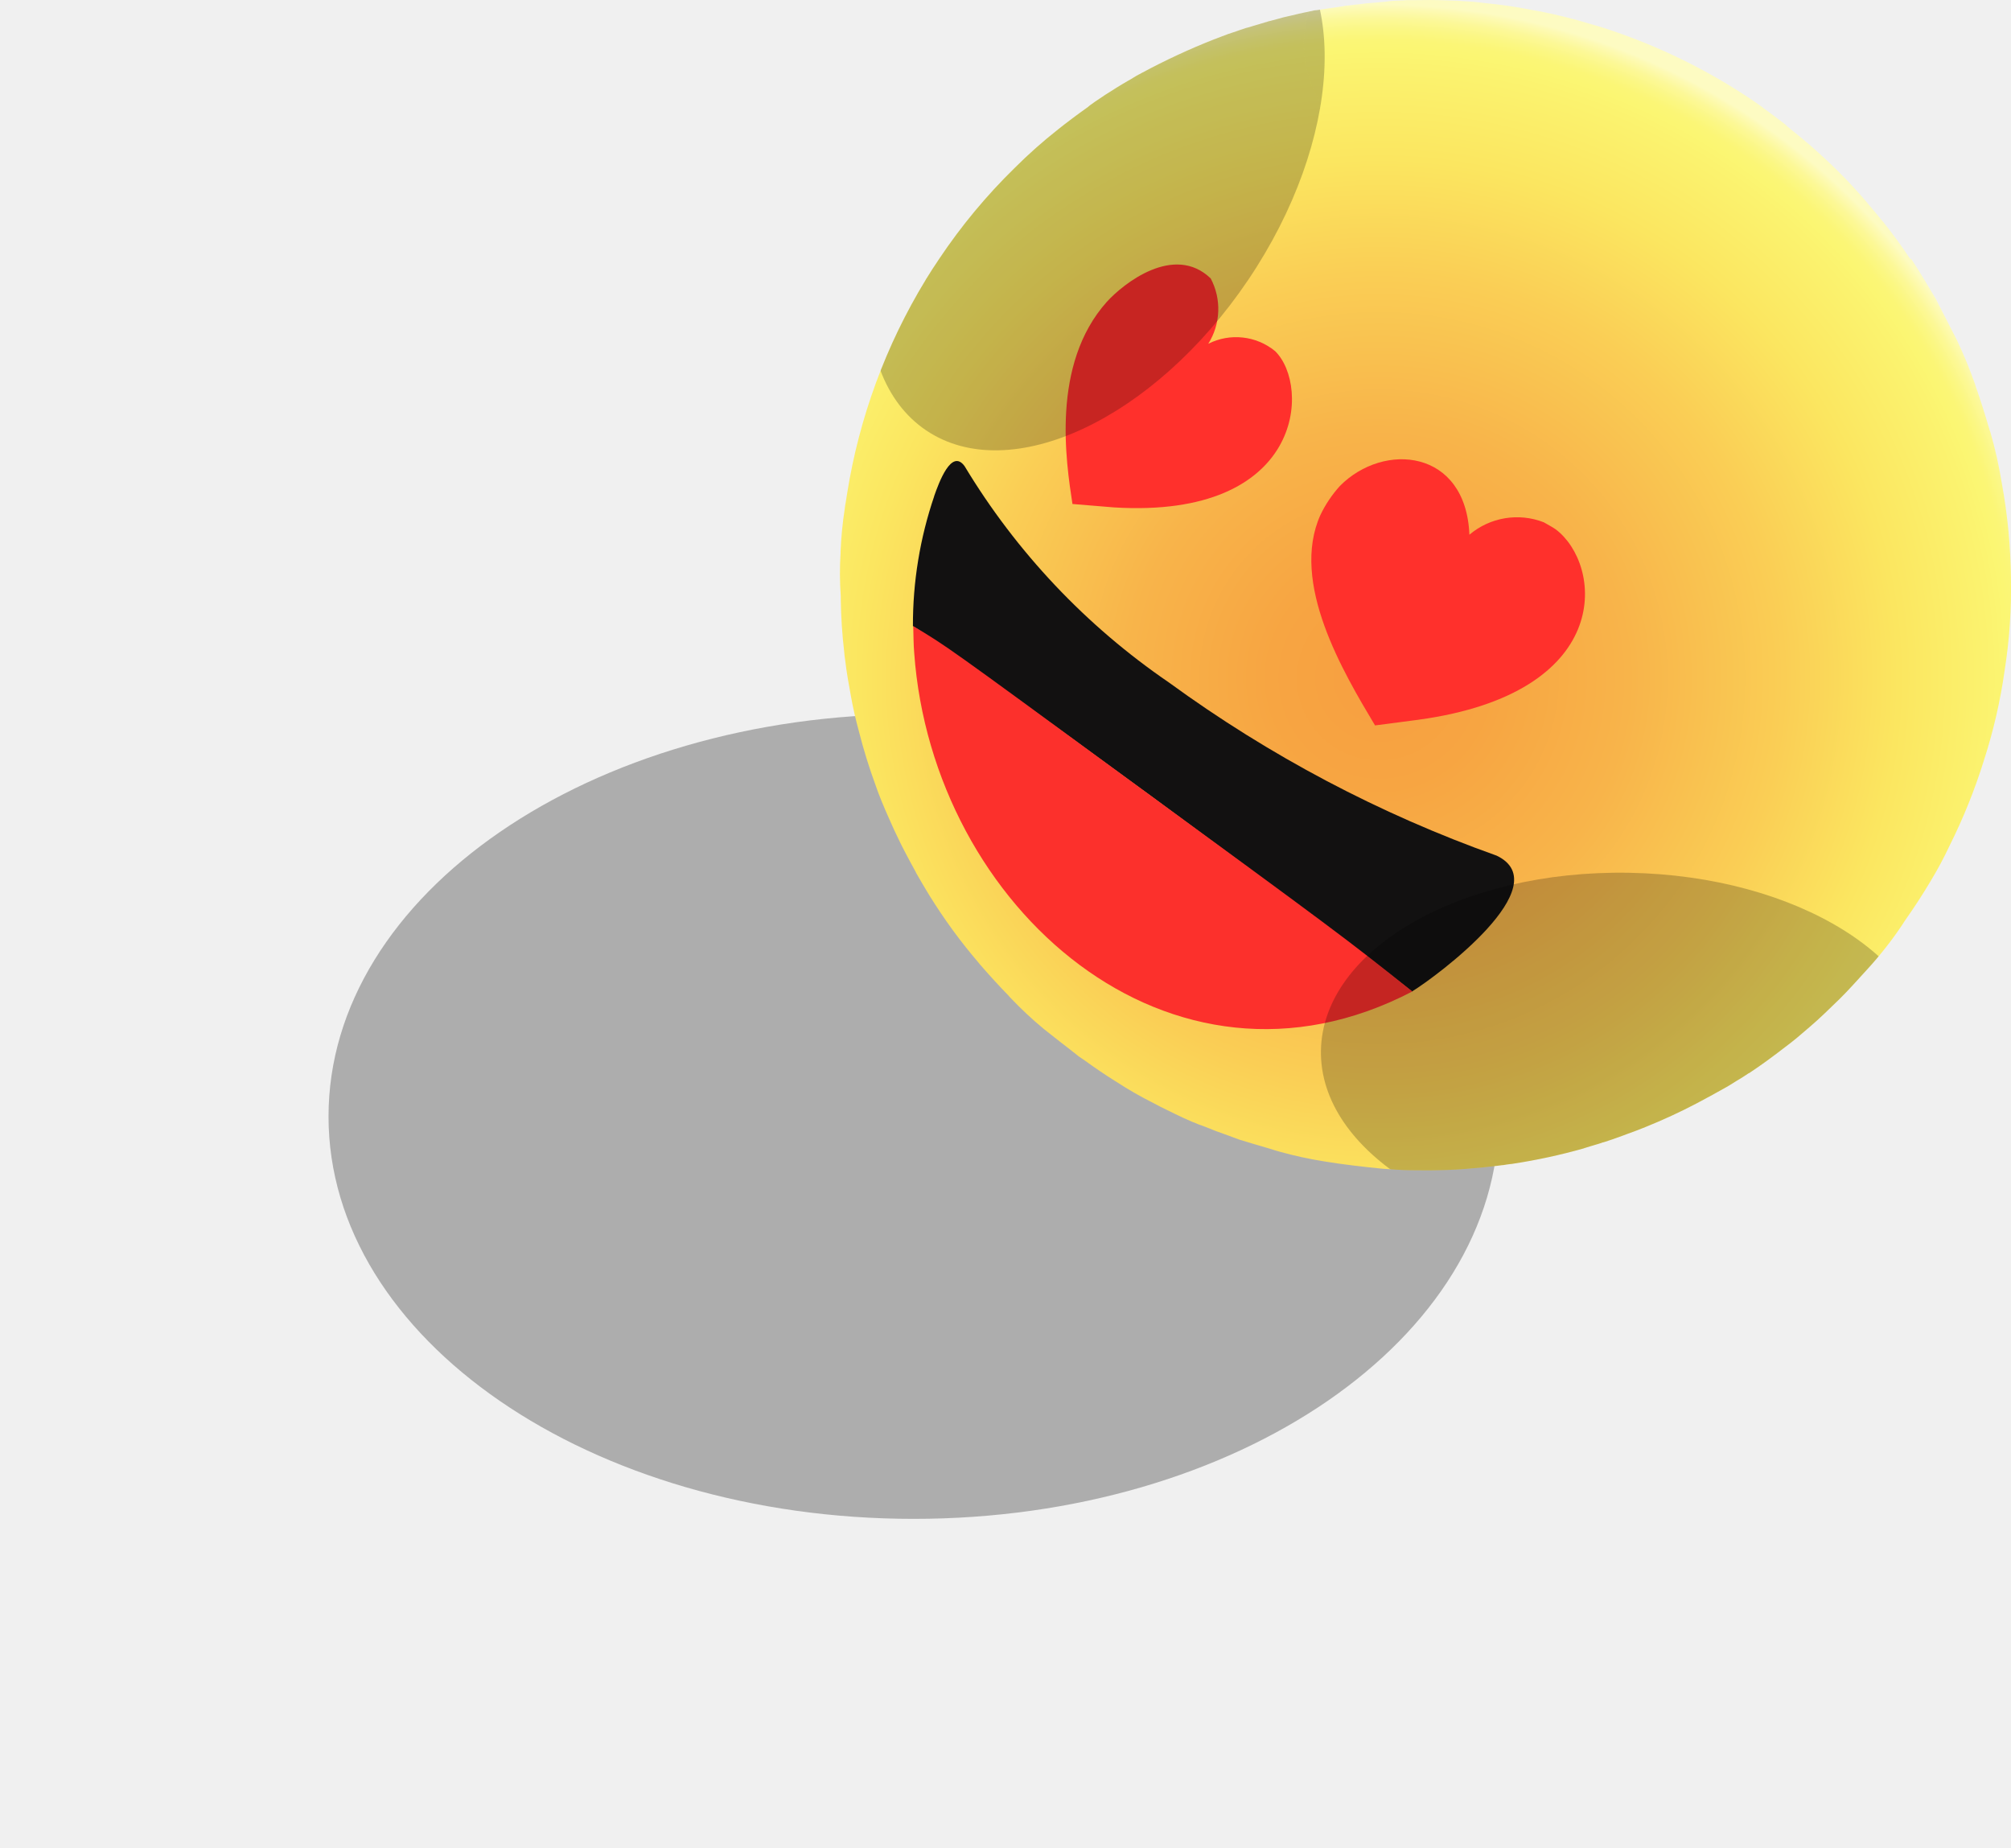
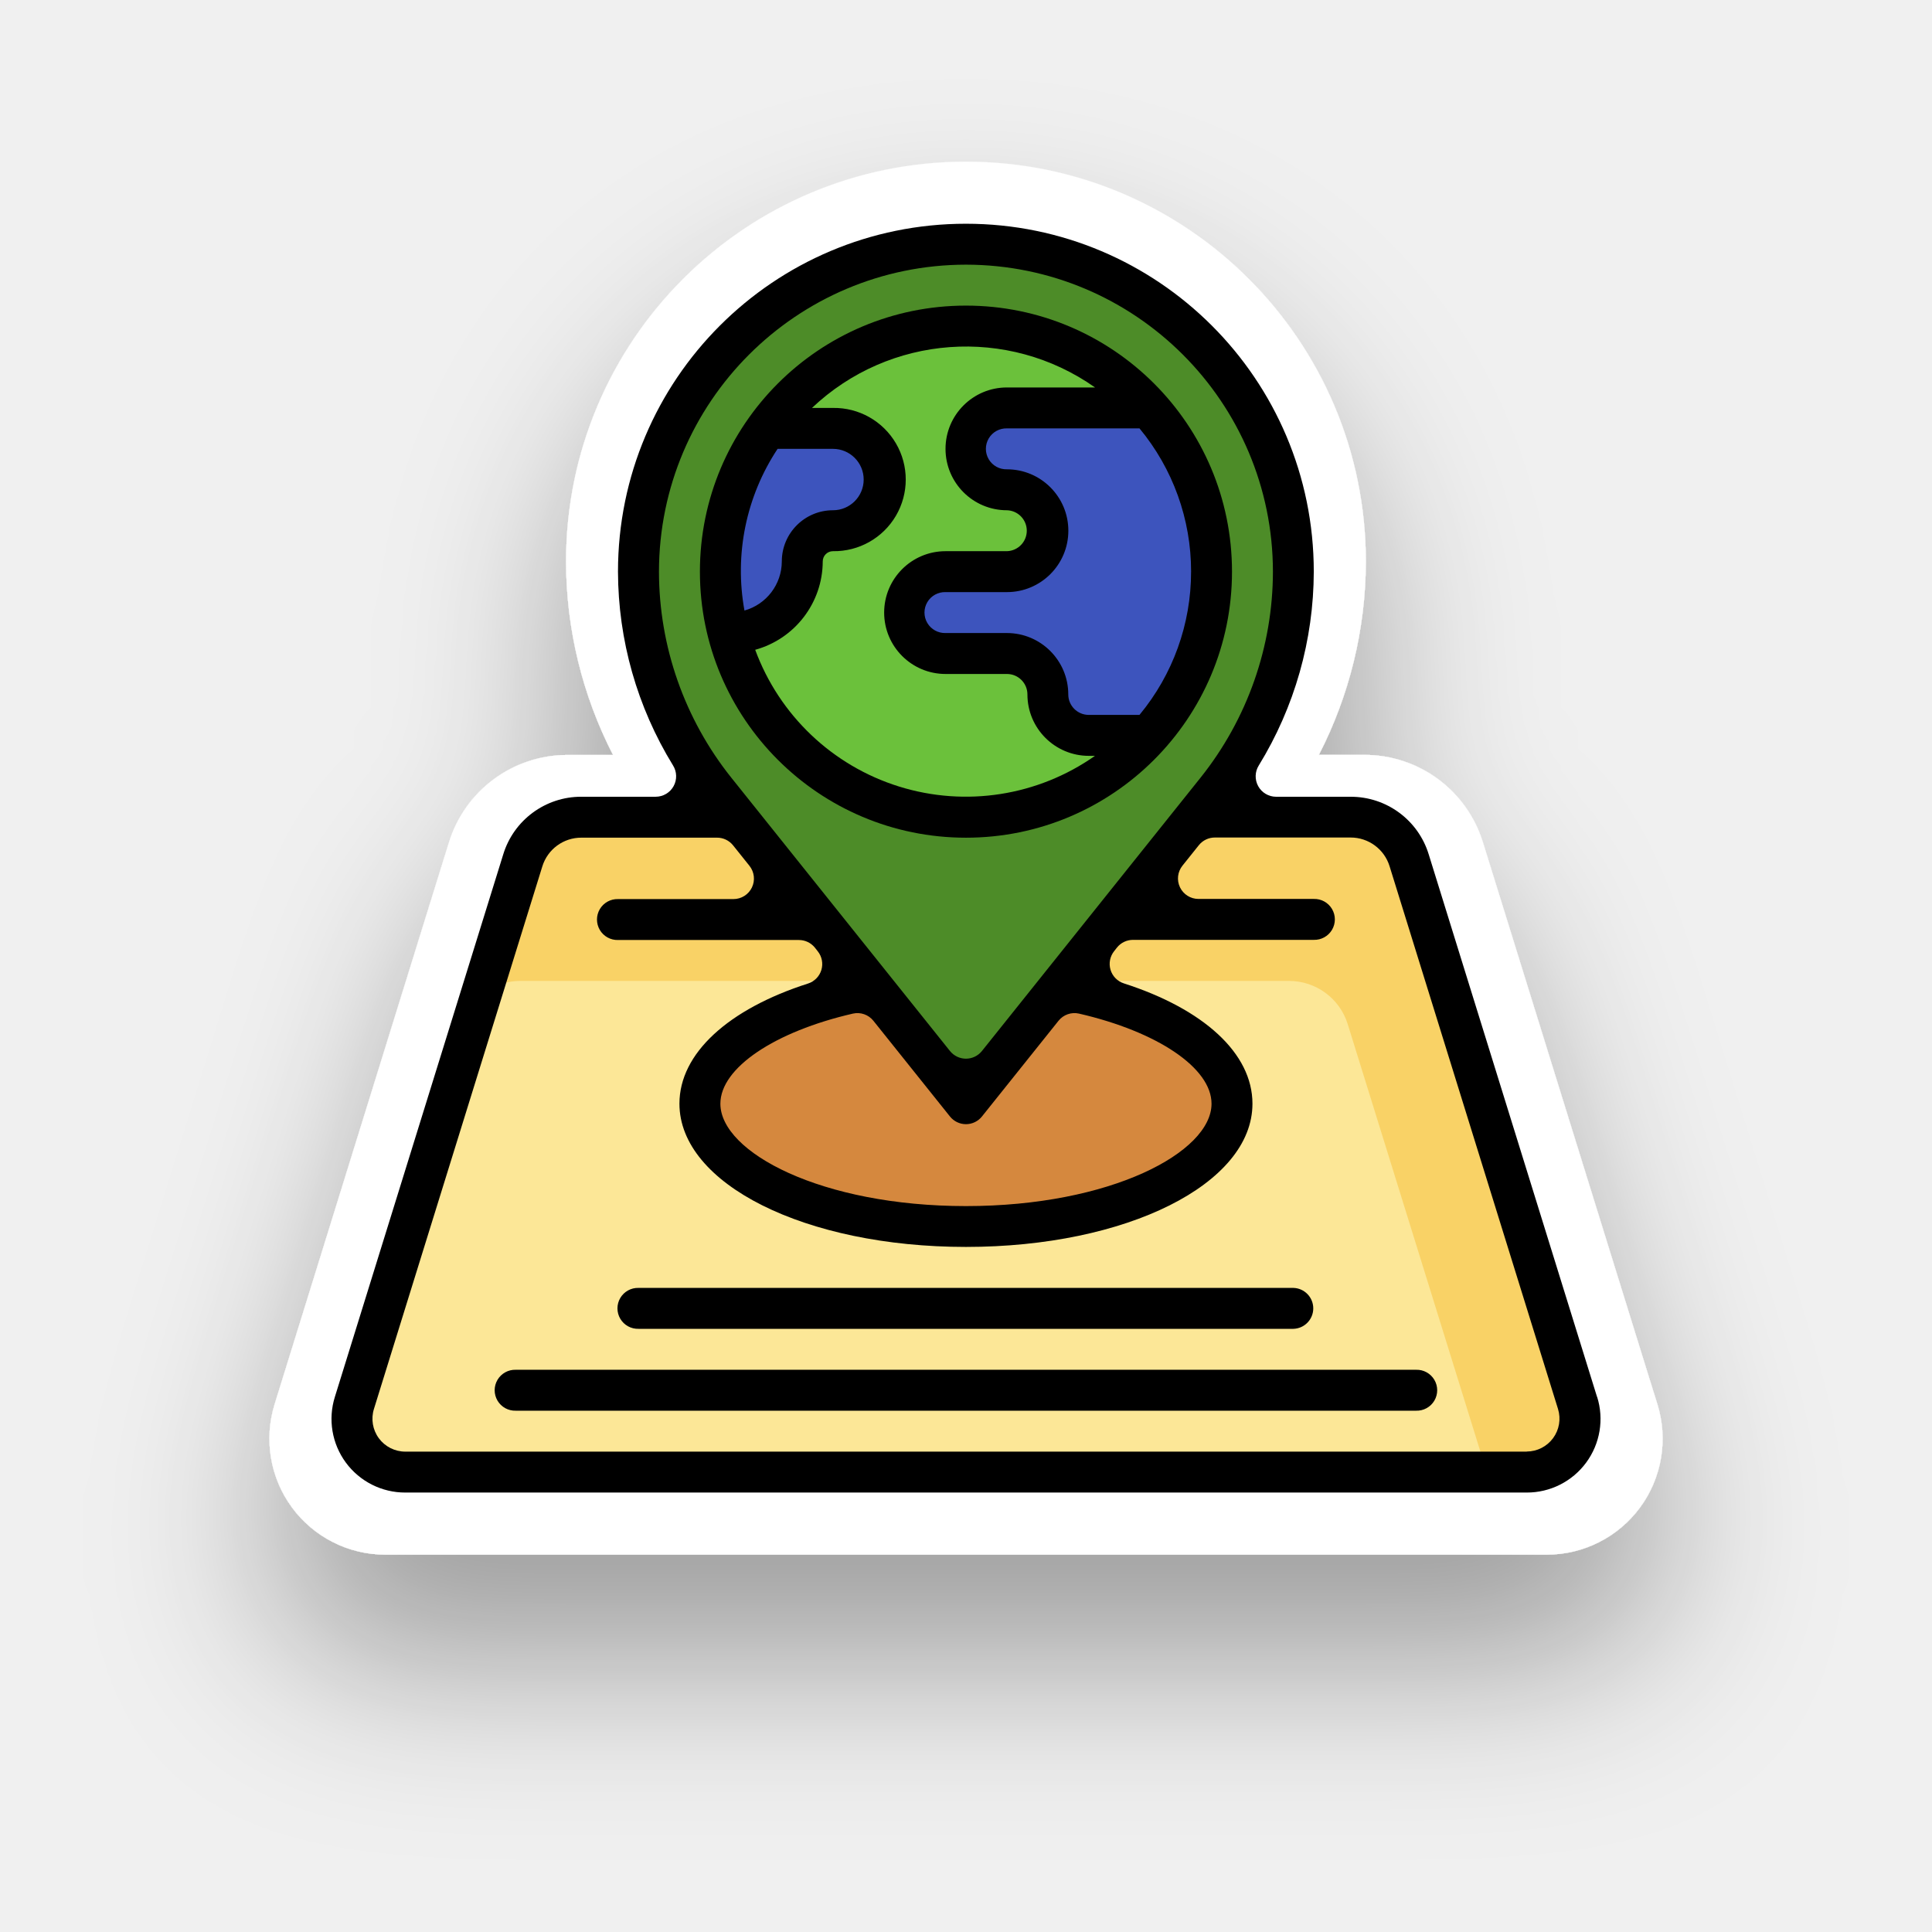
- <svg xmlns="http://www.w3.org/2000/svg" xmlns:xlink="http://www.w3.org/1999/xlink" width="82.478" height="75.758" viewBox="0 0 82.478 75.758">
+ <svg xmlns="http://www.w3.org/2000/svg" width="107.585" height="107.573" viewBox="0 0 107.585 107.573">
  <defs>
-     <radialGradient id="radial-gradient" cx="0.471" cy="0.58" r="0.575" gradientTransform="matrix(-0.999, -0.004, -0.004, 1, 0.933, 0.001)" gradientUnits="objectBoundingBox">
-       <stop offset="0" stop-color="#f79f40" />
-       <stop offset="0.163" stop-color="#f7a542" />
-       <stop offset="0.371" stop-color="#f8b44a" />
-       <stop offset="0.601" stop-color="#face55" />
-       <stop offset="0.771" stop-color="#fbe660" />
-       <stop offset="0.91" stop-color="#fbf36f" />
-       <stop offset="0.932" stop-color="#fbf672" />
-       <stop offset="0.947" stop-color="#fbf676" />
-       <stop offset="0.962" stop-color="#fbf783" />
-       <stop offset="0.978" stop-color="#fcf897" />
-       <stop offset="0.994" stop-color="#fdfab4" />
-       <stop offset="1" stop-color="#fdfbc2" />
-     </radialGradient>
-     <clipPath id="clip-path">
-       <path id="Trazado_116496" data-name="Trazado 116496" d="M52.65,29.84v-.06c0-.11-.03-.77-.15-1.75-.01-.09-.02-.17-.03-.26-.02-.12-.04-.25-.06-.38a23.894,23.894,0,0,0-3.15-8.77c0-.01-.01-.01-.01-.02-.17-.29-.35-.57-.54-.85h0a23.353,23.353,0,0,0-3.06-3.74,20.449,20.449,0,0,0-1.77-1.6c-.39-.32-.78-.62-1.19-.91a.265.265,0,0,1-.06-.05l-.05-.04-.21-.15c-.26-.18-.55-.37-.86-.57h0c-.01-.01-.02-.01-.03-.02-.15-.09-.3-.19-.47-.28-.07-.04-.15-.09-.22-.13s-.12-.07-.19-.11a1.092,1.092,0,0,0-.15-.08,25.413,25.413,0,0,0-2.93-1.4c-.26-.11-.47-.18-.58-.23l-.18-.07-.18-.07c-.01,0-.02-.01-.03-.01l-.04-.01-.3-.1-.04-.01c-.01,0-.03-.01-.04-.01l-.2-.07a2.759,2.759,0,0,0-.27-.08l-.23-.07c-.04-.01-.09-.03-.13-.04-.01,0-.03-.01-.04-.01s-.03-.01-.05-.01a.636.636,0,0,1-.07-.02l-.26-.07-.22-.06c-.07-.02-.14-.03-.21-.05h-.01l-.13-.03-.25-.06-.18-.04a2.049,2.049,0,0,0-.24-.05c-.01,0-.03-.01-.04-.01-.06-.01-.12-.03-.18-.04l-.11-.02-.13-.03h-.02l-.04-.01c-.02,0-.05-.01-.07-.01a1.766,1.766,0,0,1-.2-.04.6.6,0,0,0-.12-.02h0a2.068,2.068,0,0,1-.22-.04l-.19-.03c-.03-.01-.07-.01-.11-.02a.985.985,0,0,0-.17-.02,1,1,0,0,0-.16-.02l-.27-.03-.25-.03c-.03,0-.05-.01-.08-.01h-.02a1.641,1.641,0,0,0-.23-.02l-.34-.03c-.08-.01-.16-.01-.23-.02-.09-.01-.17-.01-.26-.02s-.18-.01-.27-.02A.97.97,0,0,1,29.76,7h-.37c-.48-.01-.96-.01-1.45,0-.11,0-.21,0-.31.01s-.22.01-.32.02c-.07,0-.13.01-.19.01-.16.01-.31.02-.46.04-.05,0-.11.01-.16.01-.22.02-.43.04-.64.07-.1.01-.2.02-.3.04h-.01c-.02,0-.04.01-.06.01q-.24.03-.45.06c-.11.02-.23.04-.34.05-.26.04-.47.08-.61.11-.7.14-1.38.3-2.06.5-.41.11-.77.22-1.21.38a24.021,24.021,0,0,0-5.31,2.61h0c-.17.11-.33.22-.49.33a.265.265,0,0,0-.06.05c-.28.2-.56.4-.84.61a.423.423,0,0,1-.07.05l-.02.02-.02.02c-.01.01-.02.02-.03.02s-.02.01-.03.02c-.08.06-.15.12-.23.18-.15.12-.3.24-.44.36-.08.07-.16.13-.24.2-.16.14-.32.27-.46.4l-.02.02-.02.02c-.03.03-.07.06-.1.09-.75.69-1.21,1.19-1.24,1.22-.23.25-.46.51-.69.77-.16.19-.33.38-.5.59-.01.01-.02.03-.04.04l-.03.03c-.34.42-.69.89-1.08,1.46l-.01.01-.01.01c-.01.01-.01.02-.02.02-.18.26-.36.55-.54.86-.16.26-.32.52-.46.75l-.46.88c-.15.29-.29.56-.42.82a16.758,16.758,0,0,0-.76,1.82h0v.01c-.22.6-.42,1.23-.6,1.84l-.01.02a.037.037,0,0,1-.01.03,17.968,17.968,0,0,0-.5,2.13,23.506,23.506,0,0,0-.17,7.66,22.794,22.794,0,0,0,.82,3.68,23.944,23.944,0,0,0,1.38,3.51,15.311,15.311,0,0,0,.75,1.42c.32.56.68,1.11,1.06,1.66.04.07.09.13.13.2a16,16,0,0,0,1.39,1.8c.34.37.78.88,1.14,1.24s.83.82,1.22,1.15h0c.42.37.6.53.99.83q.72.585,1.47,1.08h.01c.16.11.32.22.49.32.19.12.38.24.55.34.09.05.22.13.36.21a.573.573,0,0,1,.07.04c.15.09.33.18.52.29.04.02.09.05.13.07a22.789,22.789,0,0,0,2.12,1c.18.07.42.17.7.28l.24.09.42.15.3.1.11.03c.01,0,.01,0,.02.01l.16.05a2.759,2.759,0,0,0,.27.08l.26.08c.01,0,.02,0,.02.01a22.1,22.1,0,0,0,2.96.66l.09.01c.08.01.17.03.27.04h.03l.23.03.53.06c.24.03.56.05.79.07s.49.03.74.04h.02c.13.01.25.01.37.01.33.01.77,0,1.1.01s.79-.03,1.13-.05c.72-.06,1.68-.17,2.39-.28a18.747,18.747,0,0,0,1.84-.38c.14-.04.28-.08.43-.12.43-.12.87-.25,1.24-.36l.43-.16c.35-.12.69-.25,1.03-.38l.17-.06c.4-.15.89-.38,1.32-.59.19-.09.37-.18.55-.28a15.71,15.71,0,0,0,1.56-.88c.02-.01.03-.02.05-.03.41-.26.82-.52,1.22-.81.09-.06.18-.12.26-.17l.44-.34c.12-.09.23-.18.35-.27l.66-.52a14.289,14.289,0,0,0,1.37-1.26l.03-.03.07-.07c.35-.35.74-.77,1.2-1.29a.138.138,0,0,0,.03-.04h0a20.958,20.958,0,0,0,2.02-2.71c.01-.01.01-.02.02-.03.19-.3.38-.61.57-.95v-.01h0c.08-.14.16-.29.24-.44.11-.2.22-.41.31-.59l.09-.18c.16-.32.31-.65.47-.99.21-.47.41-.94.56-1.36h0c.26-.7.5-1.44.71-2.23.13-.48.25-.96.33-1.41.1-.48.18-.98.25-1.5.02-.12.03-.23.05-.34.08-.69.14-1.41.16-2.14v-.13C52.68,31.04,52.68,30.45,52.65,29.84Z" transform="translate(-4.654 -6.992)" />
-     </clipPath>
-     <linearGradient id="linear-gradient" x1="-0.166" y1="-323.933" x2="-1.166" y2="-323.933" gradientUnits="objectBoundingBox">
-       <stop offset="0" stop-color="#19b79c" />
-       <stop offset="0.405" stop-color="#1dbb9e" />
-       <stop offset="0.825" stop-color="#2ac8a3" />
-       <stop offset="0.997" stop-color="#31cfa6" />
-     </linearGradient>
-     <linearGradient id="linear-gradient-2" x1="-2.106" y1="-363.238" x2="-3.08" y2="-363.238" xlink:href="#linear-gradient" />
-     <clipPath id="clip-path-2">
-       <path id="Trazado_116504" data-name="Trazado 116504" d="M4.652,29.65v-.06a15.757,15.757,0,0,1,.17-1.74,2.335,2.335,0,0,1,.04-.26c.02-.12.04-.25.06-.38a24.088,24.088,0,0,1,3.22-8.75c0-.01.01-.01.01-.02.18-.29.36-.57.55-.85h0a23.39,23.39,0,0,1,3.09-3.72,20.134,20.134,0,0,1,1.78-1.58q.585-.465,1.2-.9a.265.265,0,0,0,.06-.05l.05-.04.21-.15c.26-.18.55-.37.86-.56h0c.01-.01.02-.01.03-.02.15-.09.31-.19.47-.28a2.53,2.53,0,0,0,.22-.13c.06-.04.12-.07.19-.11.05-.03.1-.05.15-.08a27.308,27.308,0,0,1,2.95-1.37c.26-.1.47-.18.58-.22l.18-.06.18-.06c.01,0,.02-.01.03-.01l.05-.02.3-.1.04-.01c.01,0,.03-.01.04-.01l.2-.06c.08-.02.19-.06.27-.08l.23-.07a.647.647,0,0,0,.13-.04c.01,0,.03-.01.04-.01s.03-.01.05-.01a.637.637,0,0,0,.07-.02l.26-.07.22-.06c.07-.02.14-.03.21-.05h.01l.13-.03c.08-.02.18-.04.25-.06l.18-.04c.08-.02.16-.03.24-.05.01,0,.03-.01.04-.01a1.163,1.163,0,0,0,.18-.04l.11-.01.13-.02h.02l.04-.01c.02,0,.05-.01.07-.01l.2-.03c.04-.01.09-.01.13-.02h0l.22-.03.19-.03a.516.516,0,0,0,.11-.02.985.985,0,0,1,.17-.02c.06-.01.11-.01.16-.02l.27-.03.25-.03c.03,0,.05-.01.08-.01h.02c.07-.01.15-.01.23-.02l.34-.03c.08-.01.16-.01.23-.02a1.569,1.569,0,0,1,.24-.03,2.437,2.437,0,0,1,.27-.01.86.86,0,0,1,.16-.01l.15-.01h.24c.49-.01.97-.01,1.45.01.11,0,.21.01.31.01s.22.01.32.02c.07,0,.13.01.19.01.16.01.31.02.46.04.05.01.11.01.16.02.22.02.43.05.64.07.1.01.2.03.3.04h.01c.02,0,.04.01.06.01.16.02.31.05.45.07l.34.06c.26.05.47.09.6.11.69.14,1.38.31,2.06.52.41.11.76.23,1.21.39a24.178,24.178,0,0,1,5.28,2.65h0c.16.11.33.22.49.34a.265.265,0,0,1,.06.05c.28.2.56.41.83.62a.424.424,0,0,0,.07.05l.02.02.02.02.03.03c.01.01.02.01.02.02.08.06.15.12.22.18.15.12.3.24.44.36.08.07.16.14.24.2.16.14.31.28.46.41l.02.02.02.02c.03.03.07.06.1.09.75.69,1.2,1.2,1.23,1.23.23.25.46.51.68.78.16.19.32.38.49.59.01.01.02.03.04.04l.02.03c.33.42.69.89,1.07,1.47l.04.01.01.01c.01.01.01.02.02.02.17.26.36.56.54.86.16.26.31.53.45.75l.45.88c.15.29.29.56.42.82a18.431,18.431,0,0,1,.75,1.83h0v.01c.21.6.41,1.23.59,1.85l.01.02a.037.037,0,0,0,.01.03,17.59,17.59,0,0,1,.48,2.14,22.71,22.71,0,0,1,.37,3.87,21.465,21.465,0,0,1-.26,3.8,21.96,21.96,0,0,1-.85,3.68,23.286,23.286,0,0,1-1.41,3.5,15.244,15.244,0,0,1-.76,1.42c-.33.56-.69,1.11-1.07,1.65-.04.07-.09.13-.13.2a15.2,15.2,0,0,1-1.41,1.79c-.34.37-.79.88-1.15,1.23s-.84.82-1.22,1.14h0c-.43.37-.6.52-1,.82-.49.38-.98.74-1.48,1.07H41.9c-.16.11-.32.21-.49.31-.19.12-.38.24-.55.33-.09.05-.22.12-.36.2a.574.574,0,0,0-.07.04c-.15.08-.33.18-.52.28-.04.02-.09.05-.13.07a23.108,23.108,0,0,1-2.12.98c-.18.07-.42.17-.71.27l-.24.09-.42.15-.3.1-.11.03c-.01,0-.01,0-.02.01l-.16.05c-.08.02-.19.06-.27.08l-.26.08c-.01,0-.02,0-.02.01a23.962,23.962,0,0,1-2.96.64l-.09.01c-.08.01-.17.02-.27.04H31.8l-.23.03-.53.06c-.24.02-.56.05-.79.07s-.49.03-.74.04h-.02c-.13,0-.25.01-.37.01-.33.01-.77,0-1.1,0s-.79-.04-1.13-.06c-.72-.07-1.68-.18-2.39-.3a16.281,16.281,0,0,1-1.84-.4c-.14-.04-.28-.08-.43-.13-.43-.12-.87-.26-1.24-.37l-.43-.16c-.35-.12-.69-.25-1.03-.39l-.17-.06c-.4-.15-.88-.38-1.32-.6-.19-.09-.37-.18-.55-.28a15.612,15.612,0,0,1-1.55-.89.219.219,0,0,0-.05-.03c-.41-.26-.81-.53-1.21-.82-.09-.06-.17-.12-.25-.17L14,49.97c-.12-.09-.23-.18-.35-.27l-.66-.52a15.233,15.233,0,0,1-1.36-1.27l-.03-.03-.06-.07c-.34-.35-.74-.78-1.19-1.3a.138.138,0,0,1-.03-.04h0a21.889,21.889,0,0,1-2-2.73c-.01-.01-.01-.02-.02-.03-.18-.3-.37-.61-.56-.95v-.01h0c-.08-.14-.16-.29-.24-.44-.11-.21-.22-.41-.31-.59l-.09-.18c-.16-.32-.31-.65-.46-.99-.21-.47-.41-.95-.55-1.36h0a22.441,22.441,0,0,1-.69-2.23c-.13-.48-.24-.96-.32-1.41-.09-.49-.18-.98-.24-1.5-.02-.12-.03-.23-.04-.34a21.166,21.166,0,0,1-.14-2.14v-.13A13.347,13.347,0,0,1,4.652,29.65Z" transform="translate(-4.627 -6.983)" fill="url(#radial-gradient)" />
-     </clipPath>
+     <filter id="Trazado_873071" x="-0.001" y="0" width="107.585" height="107.573" filterUnits="userSpaceOnUse">
+       <feOffset dy="6" input="SourceAlpha" />
+       <feGaussianBlur stdDeviation="5" result="blur" />
+       <feFlood flood-opacity="0.341" />
+       <feComposite operator="in" in2="blur" />
+       <feComposite in="SourceGraphic" />
+     </filter>
  </defs>
-   <g id="Grupo_157926" data-name="Grupo 157926" transform="translate(13.474)">
-     <ellipse id="Elipse_4737" data-name="Elipse 4737" cx="24" cy="16.5" rx="24" ry="16.5" transform="translate(0 29.284)" fill="#0b0b0b" opacity="0.292" style="mix-blend-mode: multiply;isolation: isolate" />
-     <path id="Trazado_116493" data-name="Trazado 116493" d="M4.652,29.65v-.06a15.757,15.757,0,0,1,.17-1.74,2.335,2.335,0,0,1,.04-.26c.02-.12.04-.25.06-.38a24.088,24.088,0,0,1,3.22-8.75c0-.01.01-.01.01-.02.18-.29.36-.57.55-.85h0a23.39,23.39,0,0,1,3.09-3.72,20.134,20.134,0,0,1,1.78-1.58q.585-.465,1.2-.9a.265.265,0,0,0,.06-.05l.05-.04.21-.15c.26-.18.55-.37.86-.56h0c.01-.01.02-.01.03-.02.15-.09.31-.19.47-.28a2.53,2.53,0,0,0,.22-.13c.06-.04.12-.07.19-.11.05-.03.1-.05.15-.08a27.308,27.308,0,0,1,2.95-1.37c.26-.1.47-.18.58-.22l.18-.06.18-.06c.01,0,.02-.01.03-.01l.05-.02.3-.1.04-.01c.01,0,.03-.01.04-.01l.2-.06c.08-.02.19-.06.27-.08l.23-.07a.647.647,0,0,0,.13-.04c.01,0,.03-.01.04-.01s.03-.01.05-.01a.637.637,0,0,0,.07-.02l.26-.07.22-.06c.07-.02.14-.03.21-.05h.01l.13-.03c.08-.02.18-.04.25-.06l.18-.04c.08-.02.16-.03.24-.05.01,0,.03-.01.04-.01a1.163,1.163,0,0,0,.18-.04l.11-.01.13-.02h.02l.04-.01c.02,0,.05-.01.07-.01l.2-.03c.04-.01.09-.01.13-.02h0l.22-.03.19-.03a.516.516,0,0,0,.11-.02.985.985,0,0,1,.17-.02c.06-.01.11-.01.16-.02l.27-.03.25-.03c.03,0,.05-.01.08-.01h.02c.07-.01.15-.01.23-.02l.34-.03c.08-.01.16-.01.23-.02a1.569,1.569,0,0,1,.24-.03,2.437,2.437,0,0,1,.27-.01.86.86,0,0,1,.16-.01l.15-.01h.24c.49-.01.97-.01,1.45.01.11,0,.21.01.31.01s.22.01.32.02c.07,0,.13.01.19.01.16.01.31.02.46.04.05.01.11.01.16.02.22.02.43.05.64.07.1.01.2.03.3.04h.01c.02,0,.04.01.06.01.16.02.31.05.45.07l.34.06c.26.05.47.09.6.11.69.14,1.38.31,2.06.52.41.11.76.23,1.21.39a24.178,24.178,0,0,1,5.28,2.65h0c.16.11.33.22.49.34a.265.265,0,0,1,.06.05c.28.2.56.41.83.62a.424.424,0,0,0,.07.05l.02.02.02.02.03.03c.01.01.02.01.02.02.08.06.15.12.22.18.15.12.3.24.44.36.08.07.16.14.24.2.16.14.31.28.46.41l.02.02.02.02c.03.03.07.06.1.09.75.69,1.2,1.2,1.23,1.23.23.25.46.51.68.78.16.19.32.38.49.59.01.01.02.03.04.04l.02.03c.33.42.69.89,1.07,1.47l.04.01.01.01c.01.01.01.02.02.02.17.26.36.56.54.86.16.26.31.53.45.75l.45.88c.15.29.29.56.42.82a18.431,18.431,0,0,1,.75,1.83h0v.01c.21.6.41,1.23.59,1.85l.01.02a.037.037,0,0,0,.01.03,17.59,17.59,0,0,1,.48,2.14,22.71,22.71,0,0,1,.37,3.87,21.465,21.465,0,0,1-.26,3.8,21.96,21.96,0,0,1-.85,3.68,23.286,23.286,0,0,1-1.41,3.5,15.244,15.244,0,0,1-.76,1.42c-.33.56-.69,1.11-1.07,1.65-.04.07-.09.13-.13.2a15.2,15.2,0,0,1-1.41,1.79c-.34.37-.79.88-1.15,1.23s-.84.82-1.22,1.14h0c-.43.37-.6.52-1,.82-.49.38-.98.74-1.48,1.07H41.9c-.16.11-.32.21-.49.31-.19.12-.38.24-.55.33-.09.05-.22.12-.36.2a.574.574,0,0,0-.07.04c-.15.08-.33.18-.52.28-.04.02-.09.05-.13.07a23.108,23.108,0,0,1-2.12.98c-.18.07-.42.17-.71.27l-.24.09-.42.15-.3.1-.11.03c-.01,0-.01,0-.02.01l-.16.05c-.08.02-.19.06-.27.08l-.26.08c-.01,0-.02,0-.02.01a23.962,23.962,0,0,1-2.96.64l-.09.01c-.08.01-.17.02-.27.04H31.8l-.23.03-.53.06c-.24.02-.56.05-.79.07s-.49.03-.74.04h-.02c-.13,0-.25.01-.37.01-.33.01-.77,0-1.1,0s-.79-.04-1.13-.06c-.72-.07-1.68-.18-2.39-.3a16.281,16.281,0,0,1-1.84-.4c-.14-.04-.28-.08-.43-.13-.43-.12-.87-.26-1.24-.37l-.43-.16c-.35-.12-.69-.25-1.03-.39l-.17-.06c-.4-.15-.88-.38-1.32-.6-.19-.09-.37-.18-.55-.28a15.612,15.612,0,0,1-1.55-.89.219.219,0,0,0-.05-.03c-.41-.26-.81-.53-1.21-.82-.09-.06-.17-.12-.25-.17L14,49.97c-.12-.09-.23-.18-.35-.27l-.66-.52a15.233,15.233,0,0,1-1.36-1.27l-.03-.03-.06-.07c-.34-.35-.74-.78-1.19-1.3a.138.138,0,0,1-.03-.04h0a21.889,21.889,0,0,1-2-2.73c-.01-.01-.01-.02-.02-.03-.18-.3-.37-.61-.56-.95v-.01h0c-.08-.14-.16-.29-.24-.44-.11-.21-.22-.41-.31-.59l-.09-.18c-.16-.32-.31-.65-.46-.99-.21-.47-.41-.95-.55-1.36h0a22.441,22.441,0,0,1-.69-2.23c-.13-.48-.24-.96-.32-1.41-.09-.49-.18-.98-.24-1.5-.02-.12-.03-.23-.04-.34a21.166,21.166,0,0,1-.14-2.14v-.13A13.347,13.347,0,0,1,4.652,29.65Z" transform="translate(16.349 -6.983)" fill="url(#radial-gradient)" />
-     <g id="Grupo_86225" data-name="Grupo 86225" transform="translate(20.955 0.009)" clip-path="url(#clip-path)">
-       <path id="Trazado_116494" data-name="Trazado 116494" d="M50.67,21.64a4.37,4.37,0,0,1,.18-.46C50.8,21.33,50.74,21.48,50.67,21.64Z" transform="translate(-48.844 -6.992)" fill="url(#linear-gradient)" />
-       <path id="Trazado_116495" data-name="Trazado 116495" d="M4.7,34.92c.03-.14.05-.28.08-.41C4.75,34.65,4.73,34.79,4.7,34.92Z" transform="translate(43.196 -6.992)" fill="url(#linear-gradient-2)" />
-     </g>
-     <path id="Trazado_116497" data-name="Trazado 116497" d="M25.873,27.33A16.375,16.375,0,0,0,25,32.66c2.26,1.39,16.97,12.2,20.47,14.98,1.03-.63,6.02-4.35,3.47-5.57a52.925,52.925,0,0,1-13.44-7.1,28.664,28.664,0,0,1-8.38-8.87c-.54-.75-1.06.69-1.25,1.23" transform="translate(-1.032 -6.983)" fill="#121111" />
-     <path id="Trazado_116499" data-name="Trazado 116499" d="M29.22,33.76c.75,10.43,10.52,19.05,20.43,13.88-2.65-2.12-3.33-2.62-11.66-8.71-7.45-5.46-7.45-5.46-8.81-6.27.01.33.01.77.04,1.1" transform="translate(-5.199 -6.983)" fill="#fc302c" />
-     <g id="Grupo_86231" data-name="Grupo 86231" transform="translate(40.307 18.833)">
-       <path id="Trazado_116501" data-name="Trazado 116501" d="M22.473,28.1c-1.25,2.78.93,6.44,2.24,8.63.65-.09,1.52-.19,2.17-.29,7.67-1.22,7.14-6.32,5.24-7.75-.14-.1-.34-.2-.49-.29a3.024,3.024,0,0,0-3.05.51c-.14-3.51-3.51-3.82-5.31-2a4.969,4.969,0,0,0-.8,1.19" transform="translate(-22.099 -25.816)" fill="#ff302c" />
-     </g>
-     <g id="Grupo_86232" data-name="Grupo 86232" transform="translate(30.232 10.846)">
-       <path id="Trazado_116503" data-name="Trazado 116503" d="M35.806,19.36c-2.3,2.57-1.67,6.58-1.41,8.29.51.04,1.19.1,1.7.14,7.78.48,8.08-4.98,6.61-6.41a2.529,2.529,0,0,0-2.74-.3,2.679,2.679,0,0,0,.1-2.68c-1.5-1.44-3.58.21-4.26.96" transform="translate(-34.117 -17.829)" fill="#ff302c" />
-     </g>
-     <g id="Enmascarar_grupo_59" data-name="Enmascarar grupo 59" transform="translate(20.976 0)" clip-path="url(#clip-path-2)">
-       <g id="Grupo_86233" data-name="Grupo 86233" transform="translate(-2.683 -7.272)" opacity="0.561" style="mix-blend-mode: multiply;isolation: isolate">
-         <g id="Grupo_86230" data-name="Grupo 86230" transform="translate(0)">
-           <ellipse id="Elipse_4734" data-name="Elipse 4734" cx="12.5" cy="7.5" rx="12.5" ry="7.5" transform="translate(21.707 1.557)" fill="#fff" opacity="0.743" />
-           <ellipse id="Elipse_4735" data-name="Elipse 4735" cx="12.5" cy="7.5" rx="12.5" ry="7.5" transform="translate(26.415 8.388) rotate(124)" opacity="0.387" />
-           <ellipse id="Elipse_4736" data-name="Elipse 4736" cx="12.5" cy="7.5" rx="12.5" ry="7.5" transform="matrix(-1, -0.017, 0.017, -1, 47.282, 58.274)" opacity="0.387" />
-         </g>
+   <g id="Grupo_1099048" data-name="Grupo 1099048" transform="translate(16.598 10.598)">
+     <g id="Grupo_1099041" data-name="Grupo 1099041" transform="translate(-1.598 -1.598)">
+       <g transform="matrix(1, 0, 0, 1, -15, -9)" filter="url(#Trazado_873071)">
+         <path id="Trazado_873071-2" data-name="Trazado 873071" d="M77.291,69.188l-.485-1.553h0L67.579,37.913a6.909,6.909,0,0,0-6.6-4.878H58.441a23.628,23.628,0,0,0,2.618-10.761,22.269,22.269,0,1,0-44.538,0,23.633,23.633,0,0,0,2.618,10.766H16.6A6.909,6.909,0,0,0,10,37.912L.294,69.192a6.46,6.46,0,0,0,6.167,8.381H71.125a6.459,6.459,0,0,0,6.166-8.385" transform="translate(15 9)" fill="#fff" />
      </g>
+       <path id="Trazado_873072" data-name="Trazado 873072" d="M69.972,247h8.65a3.419,3.419,0,0,1,3.265,2.406l9.377,30.213a2.969,2.969,0,0,1-2.83,3.848H25.99a2.963,2.963,0,0,1-2.969-2.957V280.5a2.953,2.953,0,0,1,.133-.88l9.377-30.213A3.419,3.419,0,0,1,35.8,247h8.65" transform="translate(-18.419 -210.493)" fill="#f9d266" />
+       <path id="Trazado_873073" data-name="Trazado 873073" d="M78.468,313.406A3.419,3.419,0,0,0,75.2,311H32.377a3.4,3.4,0,0,0-2.175.8l-7.047,22.7a2.969,2.969,0,0,0,2.83,3.848H86.209Z" transform="translate(-18.419 -265.376)" fill="#fce797" />
+       <path id="Trazado_873074" data-name="Trazado 873074" d="M153.255,70.863,167.217,53.41a19.494,19.494,0,0,0,4.271-12.177,18.234,18.234,0,1,0-36.467,0,19.494,19.494,0,0,0,4.271,12.177Z" transform="translate(-114.465 -18.401)" fill="#4d8c28" />
+       <path id="Trazado_873075" data-name="Trazado 873075" d="M178.964,313.96c5.652.963,9.687,3.472,9.687,6.416,0,3.777-6.632,6.838-14.815,6.838s-14.815-3.061-14.815-6.838c0-2.944,4.03-5.453,9.687-6.416l5.128,6.416Z" transform="translate(-135.046 -267.914)" fill="#d5883e" />
+       <path id="Trazado_873076" data-name="Trazado 873076" d="M180.7,55a13.675,13.675,0,1,1-13.675,13.675A13.675,13.675,0,0,1,180.7,55" transform="translate(-141.906 -45.843)" fill="#6bc13b" />
+       <path id="Trazado_873077" data-name="Trazado 873077" d="M167.451,106.4A13.709,13.709,0,0,1,169.587,95h3.7a2.849,2.849,0,1,1,0,5.7,1.709,1.709,0,0,0-1.709,1.709,3.989,3.989,0,0,1-3.989,3.989Z" transform="translate(-141.906 -80.145)" fill="#3d54bd" />
+       <path id="Trazado_873078" data-name="Trazado 873078" d="M252.631,105.234h-3.354A2.279,2.279,0,0,1,247,102.954a2.279,2.279,0,0,0-2.279-2.279H241.3a2.279,2.279,0,0,1,0-4.558h3.419a2.279,2.279,0,1,0,0-4.558,2.279,2.279,0,0,1,0-4.558h7.913a13.675,13.675,0,0,1,0,18.234Z" transform="translate(-203.65 -73.284)" fill="#3d54bd" />
+       <path id="Trazado_873079" data-name="Trazado 873079" d="M85.474,80.33,76.1,50.116a4.537,4.537,0,0,0-4.353-3.207H67.6a1.139,1.139,0,0,1-.963-1.743A20.7,20.7,0,0,0,69.7,34.373a19.373,19.373,0,1,0-38.746,0,20.7,20.7,0,0,0,3.065,10.792,1.139,1.139,0,0,1-.963,1.743H28.918a4.537,4.537,0,0,0-4.353,3.207L15.188,80.33a4.1,4.1,0,0,0,3.924,5.325H81.556a4.1,4.1,0,0,0,3.924-5.325ZM50.331,17.279A17.113,17.113,0,0,1,67.425,34.373,18.419,18.419,0,0,1,63.4,45.839L51.221,61.067a1.14,1.14,0,0,1-1.78,0L37.258,45.839a18.419,18.419,0,0,1-4.022-11.465A17.113,17.113,0,0,1,50.331,17.279m-.89,47.435a1.14,1.14,0,0,0,1.78,0l4.264-5.33a1.137,1.137,0,0,1,1.14-.4c4.348,1,7.381,3.018,7.381,5.019,0,2.7-5.616,5.7-13.675,5.7s-13.675-3-13.675-5.7c0-2,3.033-4.018,7.381-5.019a1.137,1.137,0,0,1,1.14.4ZM81.556,83.376H19.111A1.83,1.83,0,0,1,17.364,81l9.377-30.213a2.268,2.268,0,0,1,2.177-1.6h7.555a1.14,1.14,0,0,1,.89.428l.912,1.14a1.14,1.14,0,0,1-.89,1.852H30.958a1.14,1.14,0,1,0,0,2.279H41.031a1.14,1.14,0,0,1,.89.428l.157.2a1.138,1.138,0,0,1-.535,1.794C37.1,58.73,34.376,61.2,34.376,64c0,4.473,7.007,7.977,15.954,7.977S66.285,68.476,66.285,64c0-2.807-2.723-5.272-7.166-6.7a1.138,1.138,0,0,1-.535-1.794l.157-.2a1.14,1.14,0,0,1,.89-.428H69.7a1.14,1.14,0,1,0,0-2.279H63.277a1.14,1.14,0,0,1-.89-1.852l.912-1.14a1.14,1.14,0,0,1,.89-.428h7.555a2.268,2.268,0,0,1,2.177,1.6L83.3,81a1.83,1.83,0,0,1-1.741,2.371Z" transform="translate(-11.541 -11.541)" />
+       <path id="Trazado_873080" data-name="Trazado 873080" d="M173.836,76.63a14.815,14.815,0,1,0-14.815-14.815A14.815,14.815,0,0,0,173.836,76.63m12.536-14.815a12.478,12.478,0,0,1-2.873,7.977h-2.825a1.14,1.14,0,0,1-1.14-1.14,3.419,3.419,0,0,0-3.419-3.419H172.7a1.14,1.14,0,1,1,0-2.279h3.419a3.419,3.419,0,0,0,0-6.838,1.14,1.14,0,1,1,0-2.279H183.5a12.478,12.478,0,0,1,2.873,7.977m-5.35-10.256h-4.906a3.419,3.419,0,0,0,0,6.838,1.14,1.14,0,0,1,0,2.279H172.7a3.419,3.419,0,1,0,0,6.838h3.419a1.14,1.14,0,0,1,1.14,1.14,3.419,3.419,0,0,0,3.419,3.419h.342A12.5,12.5,0,0,1,162.1,66.166a5.121,5.121,0,0,0,3.761-4.921.57.57,0,0,1,.57-.57,3.989,3.989,0,1,0,0-7.977h-1.169a12.466,12.466,0,0,1,15.762-1.14m-17.679,3.419h3.086a1.709,1.709,0,1,1,0,3.419,2.849,2.849,0,0,0-2.849,2.849,2.849,2.849,0,0,1-2.08,2.735,12.308,12.308,0,0,1,1.843-9" transform="translate(-135.046 -38.982)" />
+       <path id="Trazado_873081" data-name="Trazado 873081" d="M80.161,463H130.3a1.14,1.14,0,1,1,0,2.279H80.161a1.14,1.14,0,1,1,0-2.279" transform="translate(-66.442 -395.723)" />
+       <path id="Trazado_873082" data-name="Trazado 873082" d="M128.161,431h36.467a1.14,1.14,0,0,1,0,2.279H128.161a1.14,1.14,0,1,1,0-2.279" transform="translate(-107.604 -368.282)" />
    </g>
  </g>
</svg>
